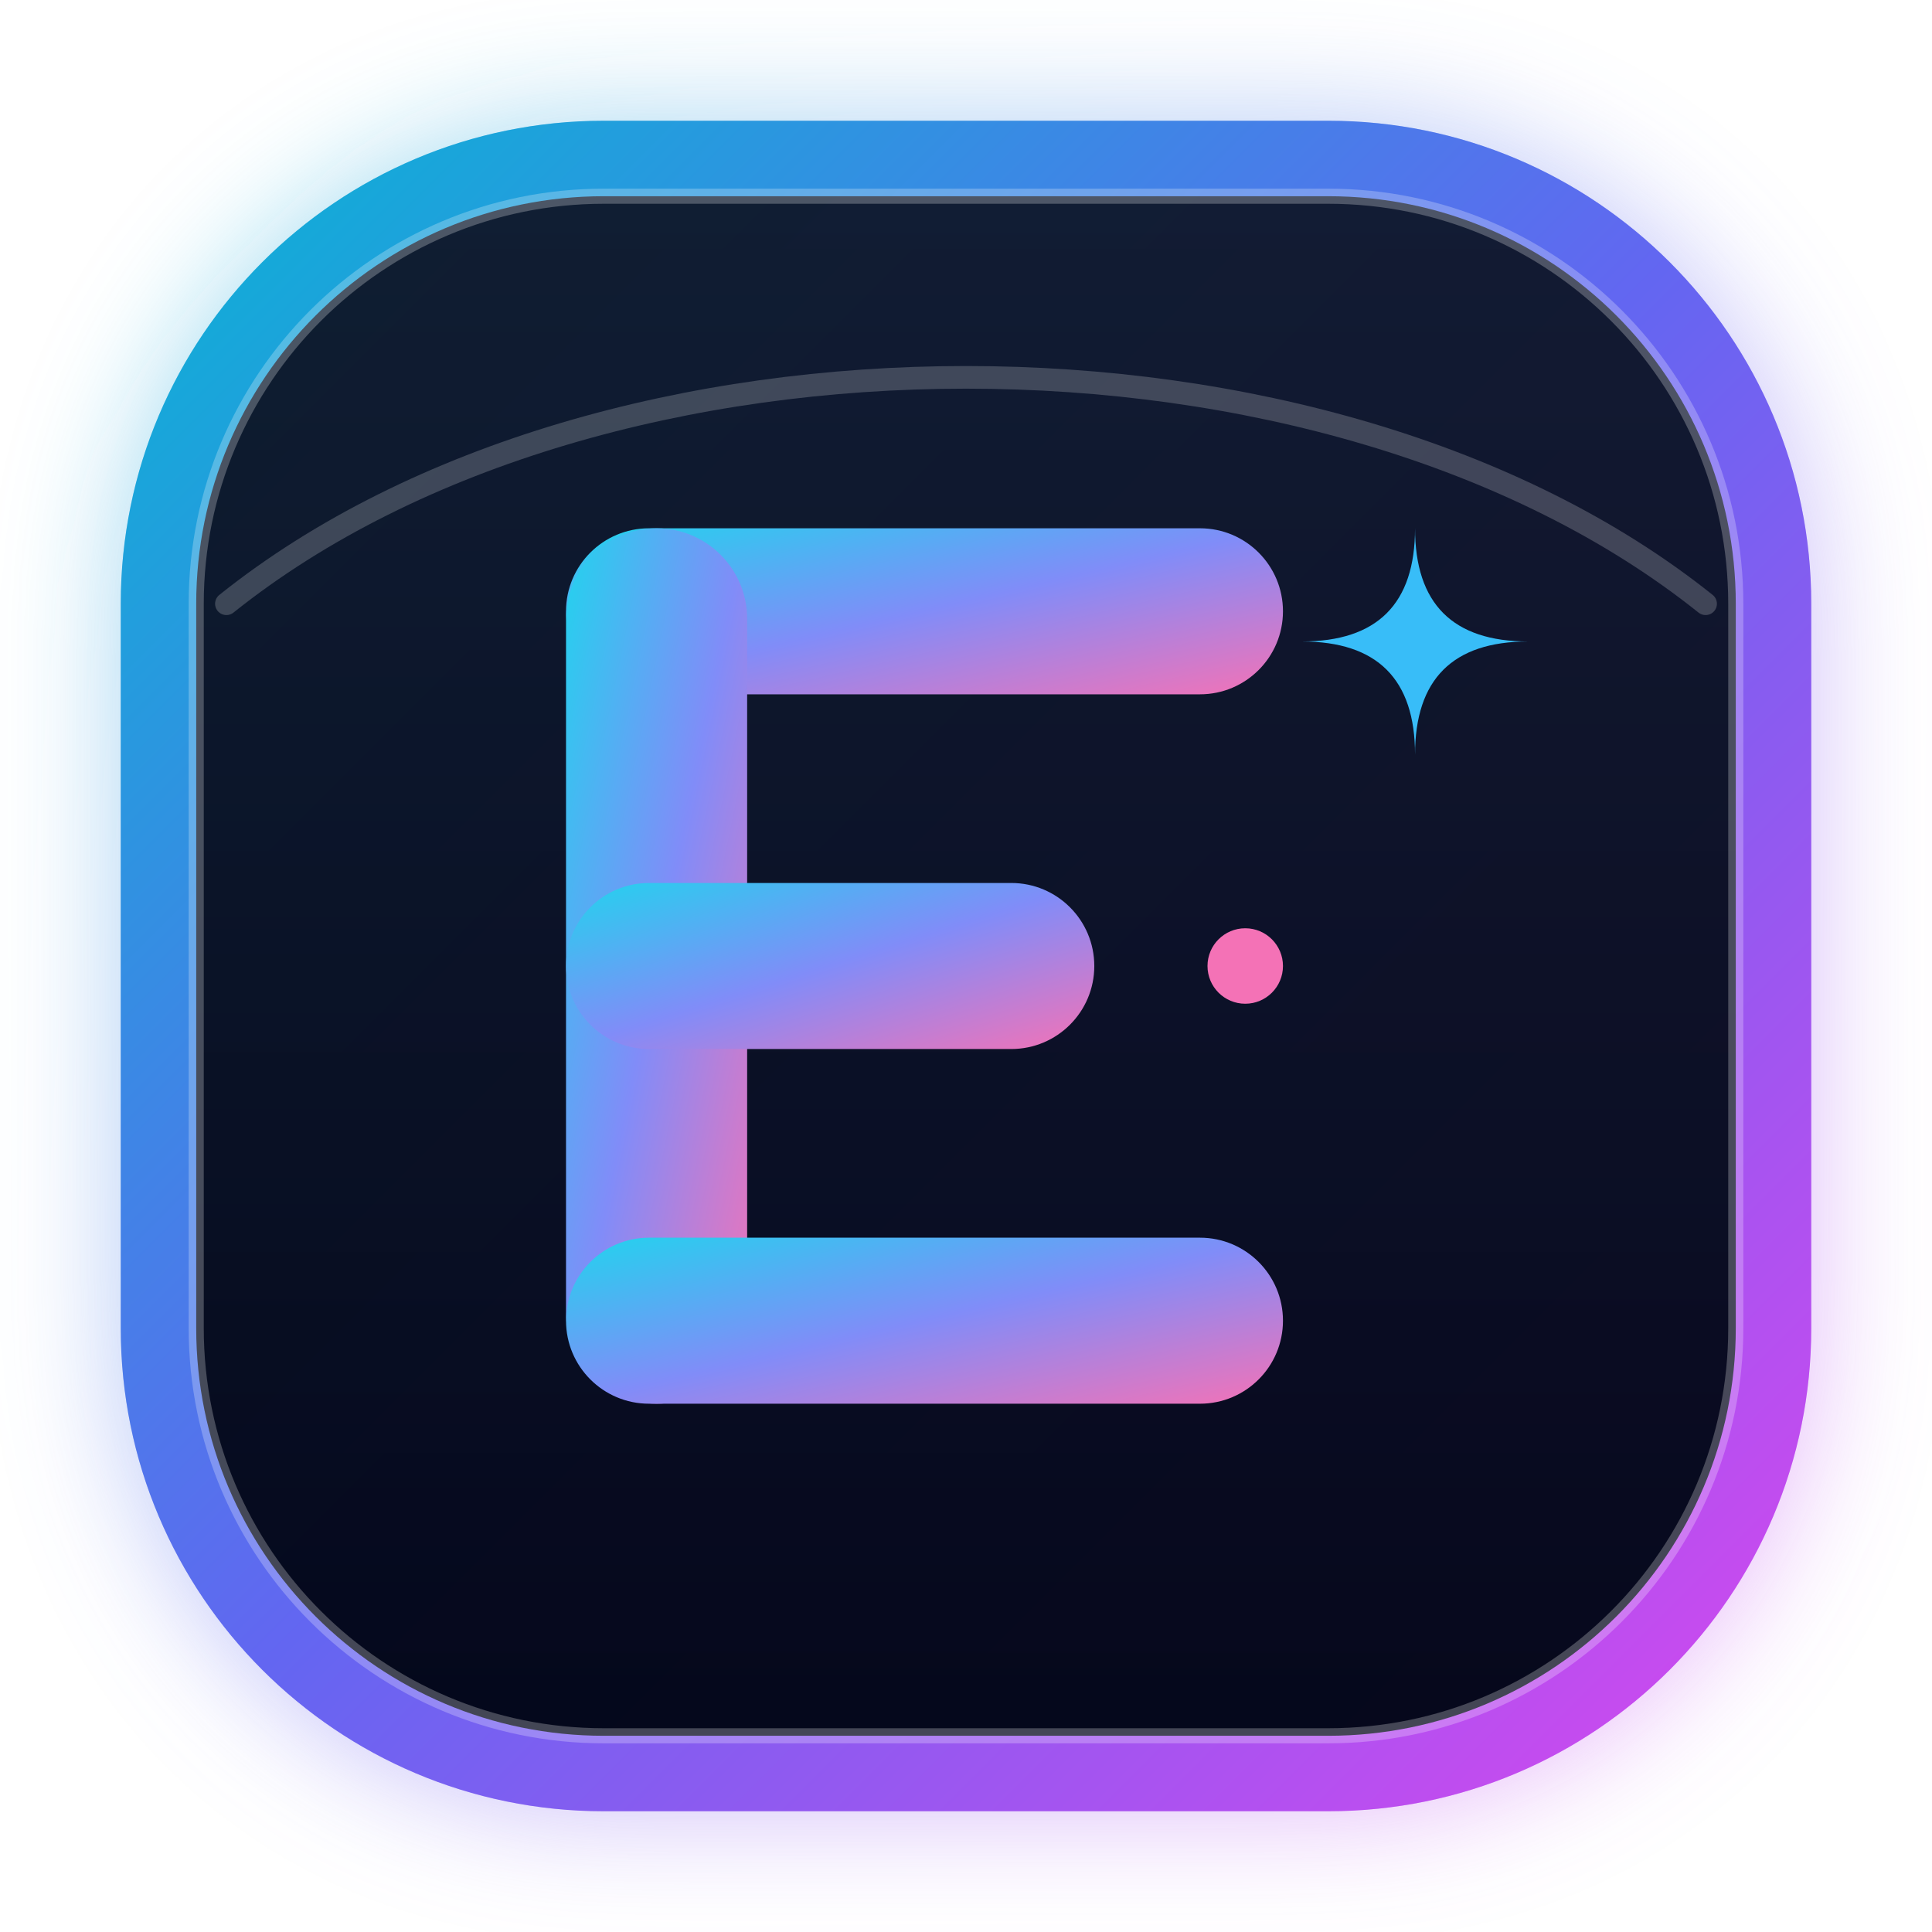
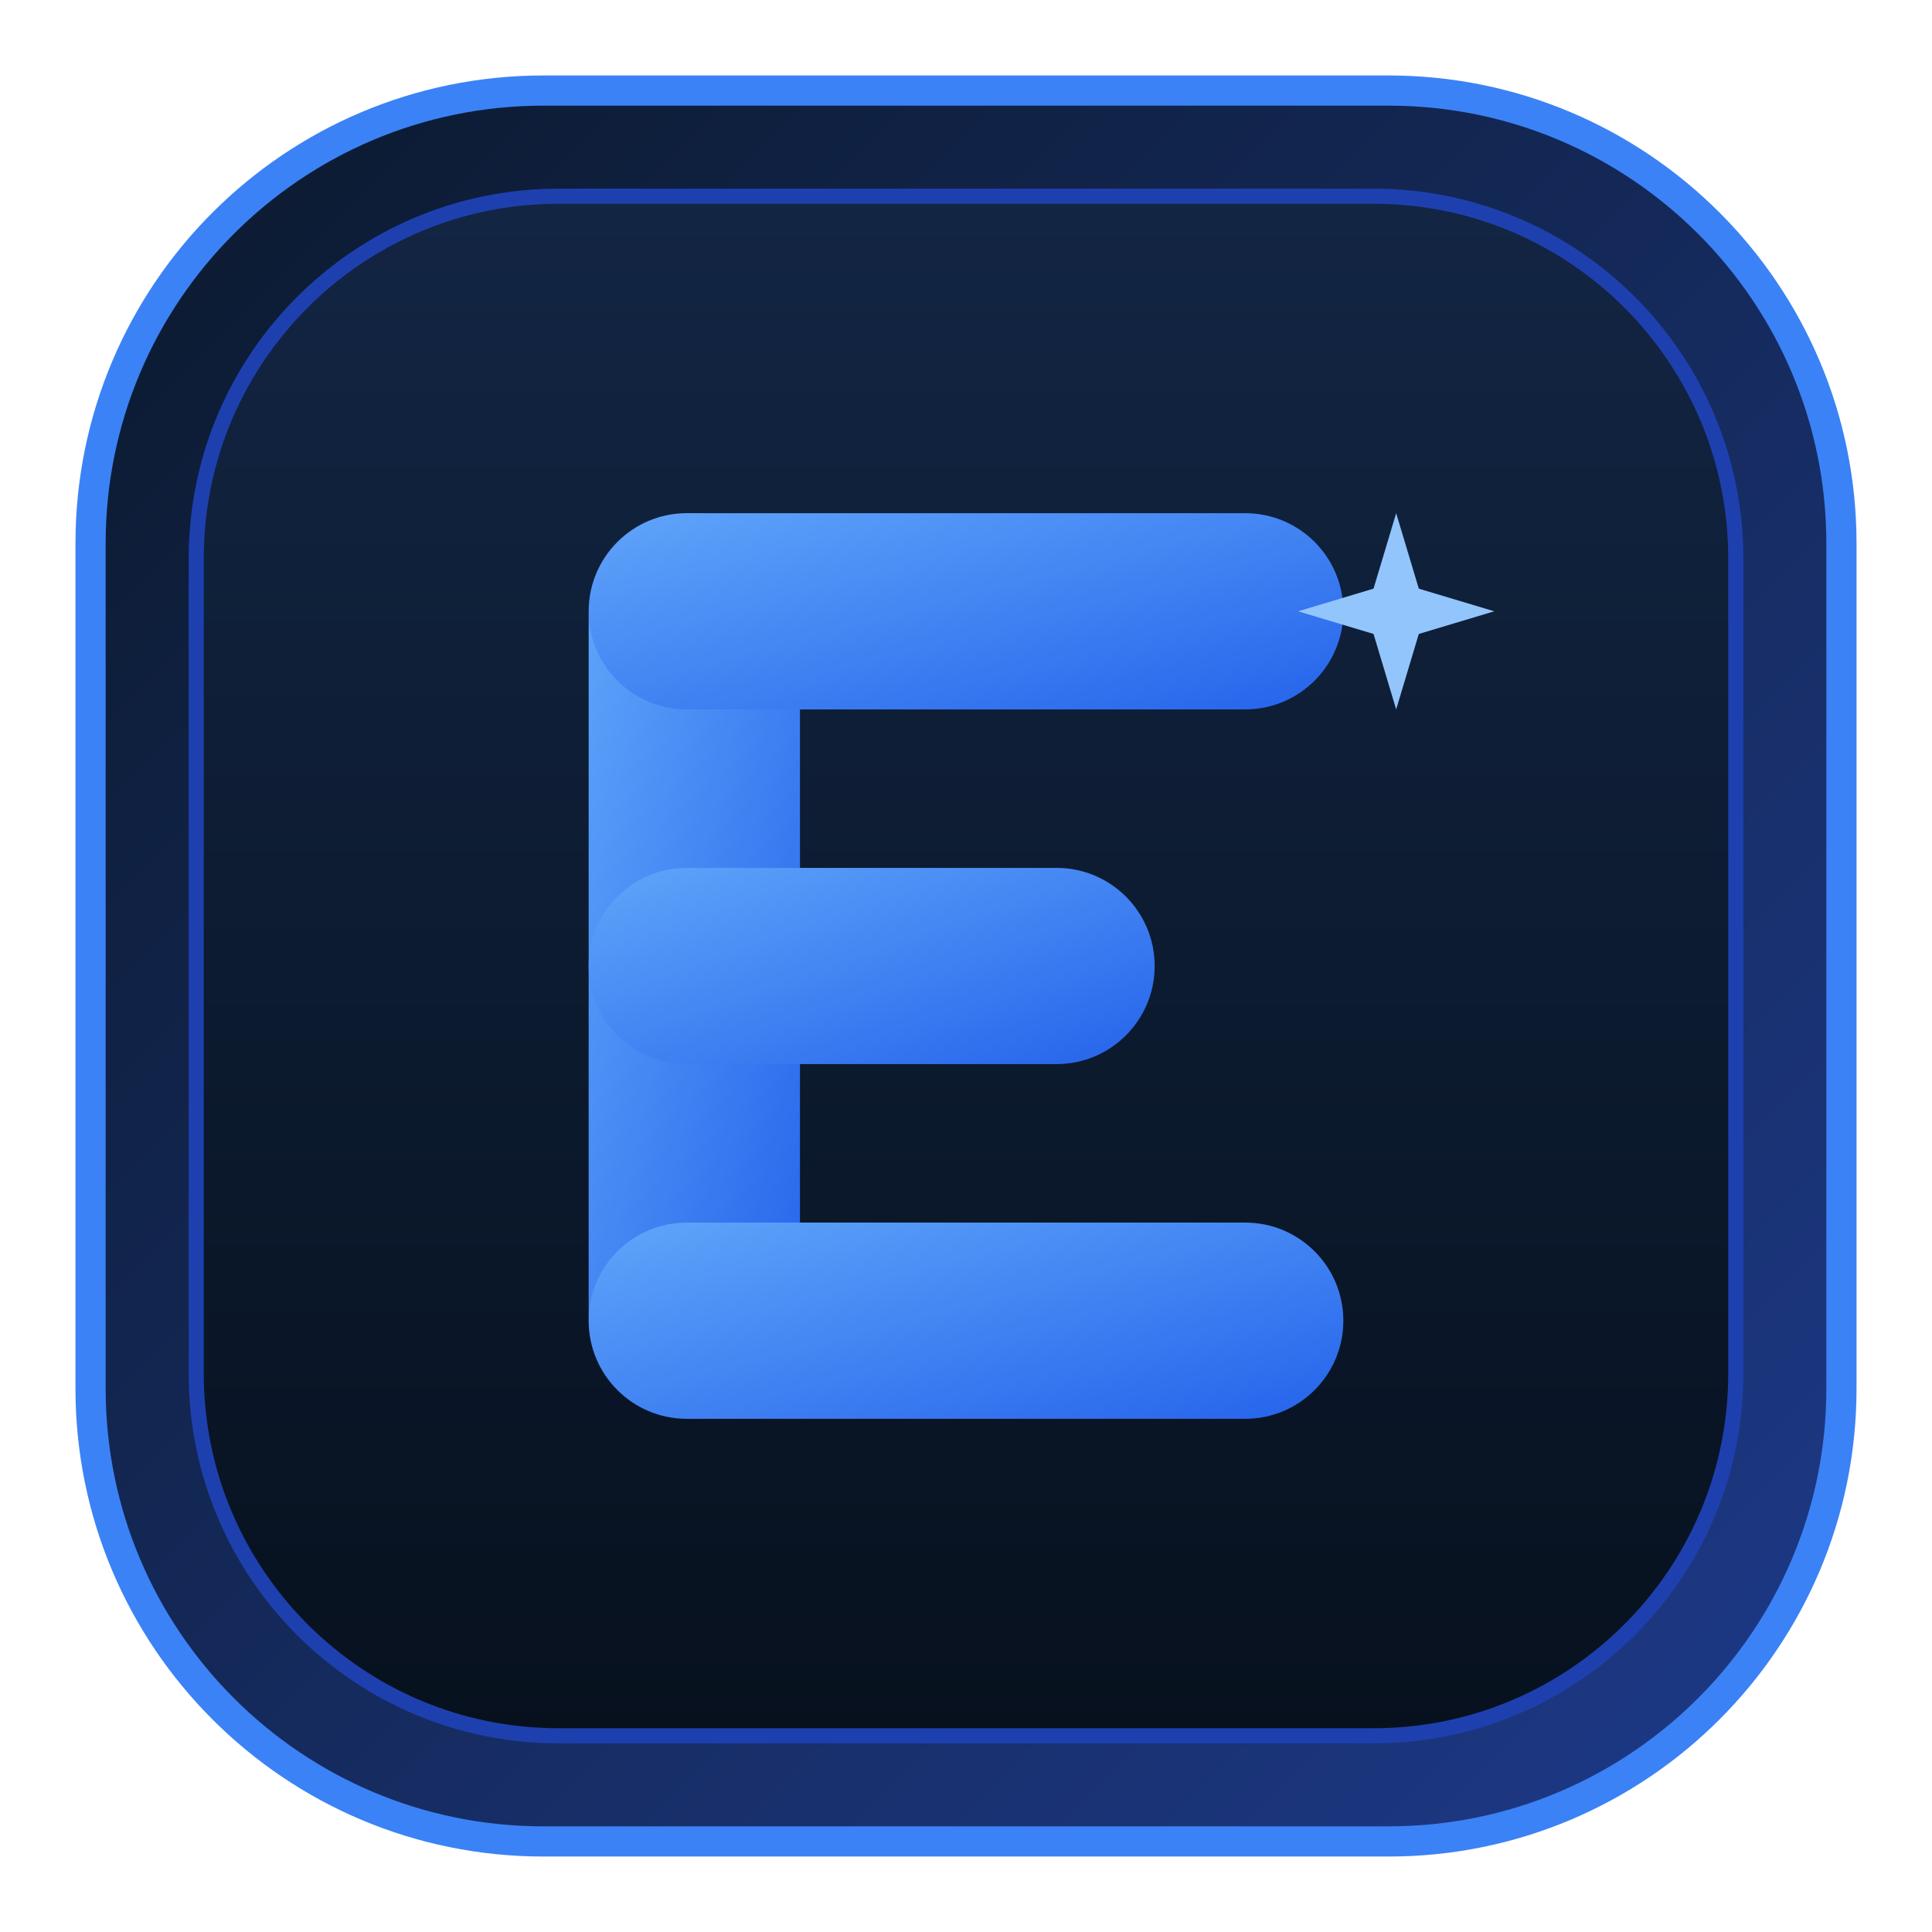
<svg xmlns="http://www.w3.org/2000/svg" viewBox="0 0 512 512" fill="none">
  <defs>
    <linearGradient id="bgGrad" x1="0%" y1="0%" x2="100%" y2="100%">
-       <stop offset="0%" stop-color="#06b6d4" />
-       <stop offset="50%" stop-color="#6366f1" />
-       <stop offset="100%" stop-color="#d946ef" />
+       <stop offset="0%" stop-color="#0b192c" />
+       <stop offset="100%" stop-color="#1e3a8a" />
    </linearGradient>
-     <linearGradient id="glassGrad" x1="0%" y1="0%" x2="0%" y2="100%">
-       <stop offset="0%" stop-color="#0f172a" stop-opacity="0.95" />
-       <stop offset="100%" stop-color="#020617" stop-opacity="0.98" />
+     <linearGradient id="shieldGrad" x1="0%" y1="0%" x2="0%" y2="100%">
+       <stop offset="0%" stop-color="#122543" />
+       <stop offset="100%" stop-color="#07111e" />
    </linearGradient>
-     <linearGradient id="textGrad" x1="0%" y1="0%" x2="100%" y2="100%">
-       <stop offset="0%" stop-color="#22d3ee" />
-       <stop offset="50%" stop-color="#818cf8" />
-       <stop offset="100%" stop-color="#f472b6" />
+     <linearGradient id="blueAccent" x1="0%" y1="0%" x2="100%" y2="100%">
+       <stop offset="0%" stop-color="#60a5fa" />
+       <stop offset="100%" stop-color="#2563eb" />
    </linearGradient>
-     <filter id="glow" x="-20%" y="-20%" width="140%" height="140%">
-       <feGaussianBlur stdDeviation="16" result="blur" />
-       <feComposite in="SourceGraphic" in2="blur" operator="over" />
-     </filter>
  </defs>
-   <rect x="32" y="32" width="448" height="448" rx="128" fill="url(#bgGrad)" opacity="0.4" filter="url(#glow)" />
-   <rect x="32" y="32" width="448" height="448" rx="128" fill="url(#bgGrad)" />
-   <rect x="52" y="52" width="408" height="408" rx="108" fill="url(#glassGrad)" stroke="rgba(255, 255, 255, 0.25)" stroke-width="4" />
-   <path d="M60 160 C 160 80, 352 80, 452 160" stroke="rgba(255, 255, 255, 0.2)" stroke-width="6" fill="none" stroke-linecap="round" />
-   <rect x="150" y="140" width="190" height="44" rx="22" fill="url(#textGrad)" />
-   <rect x="150" y="140" width="48" height="232" rx="24" fill="url(#textGrad)" />
-   <rect x="150" y="234" width="140" height="44" rx="22" fill="url(#textGrad)" />
-   <rect x="150" y="328" width="190" height="44" rx="22" fill="url(#textGrad)" />
-   <path d="M375 140 Q 375 170 405 170 Q 375 170 375 200 Q 375 170 345 170 Q 375 170 375 140 Z" fill="#38bdf8" />
-   <circle cx="330" cy="256" r="10" fill="#f472b6" />
+   <rect x="24" y="24" width="464" height="464" rx="120" fill="url(#bgGrad)" stroke="#3b82f6" stroke-width="8" />
+   <rect x="52" y="52" width="408" height="408" rx="96" fill="url(#shieldGrad)" stroke="#1e40af" stroke-width="4" />
+   <rect x="156" y="136" width="56" height="240" rx="28" fill="url(#blueAccent)" />
+   <rect x="156" y="136" width="200" height="52" rx="26" fill="url(#blueAccent)" />
+   <rect x="156" y="230" width="150" height="52" rx="26" fill="url(#blueAccent)" />
+   <rect x="156" y="324" width="200" height="52" rx="26" fill="url(#blueAccent)" />
+   <path d="M370 136 L376 156 L396 162 L376 168 L370 188 L364 168 L344 162 L364 156 Z" fill="#93c5fd" />
</svg>
